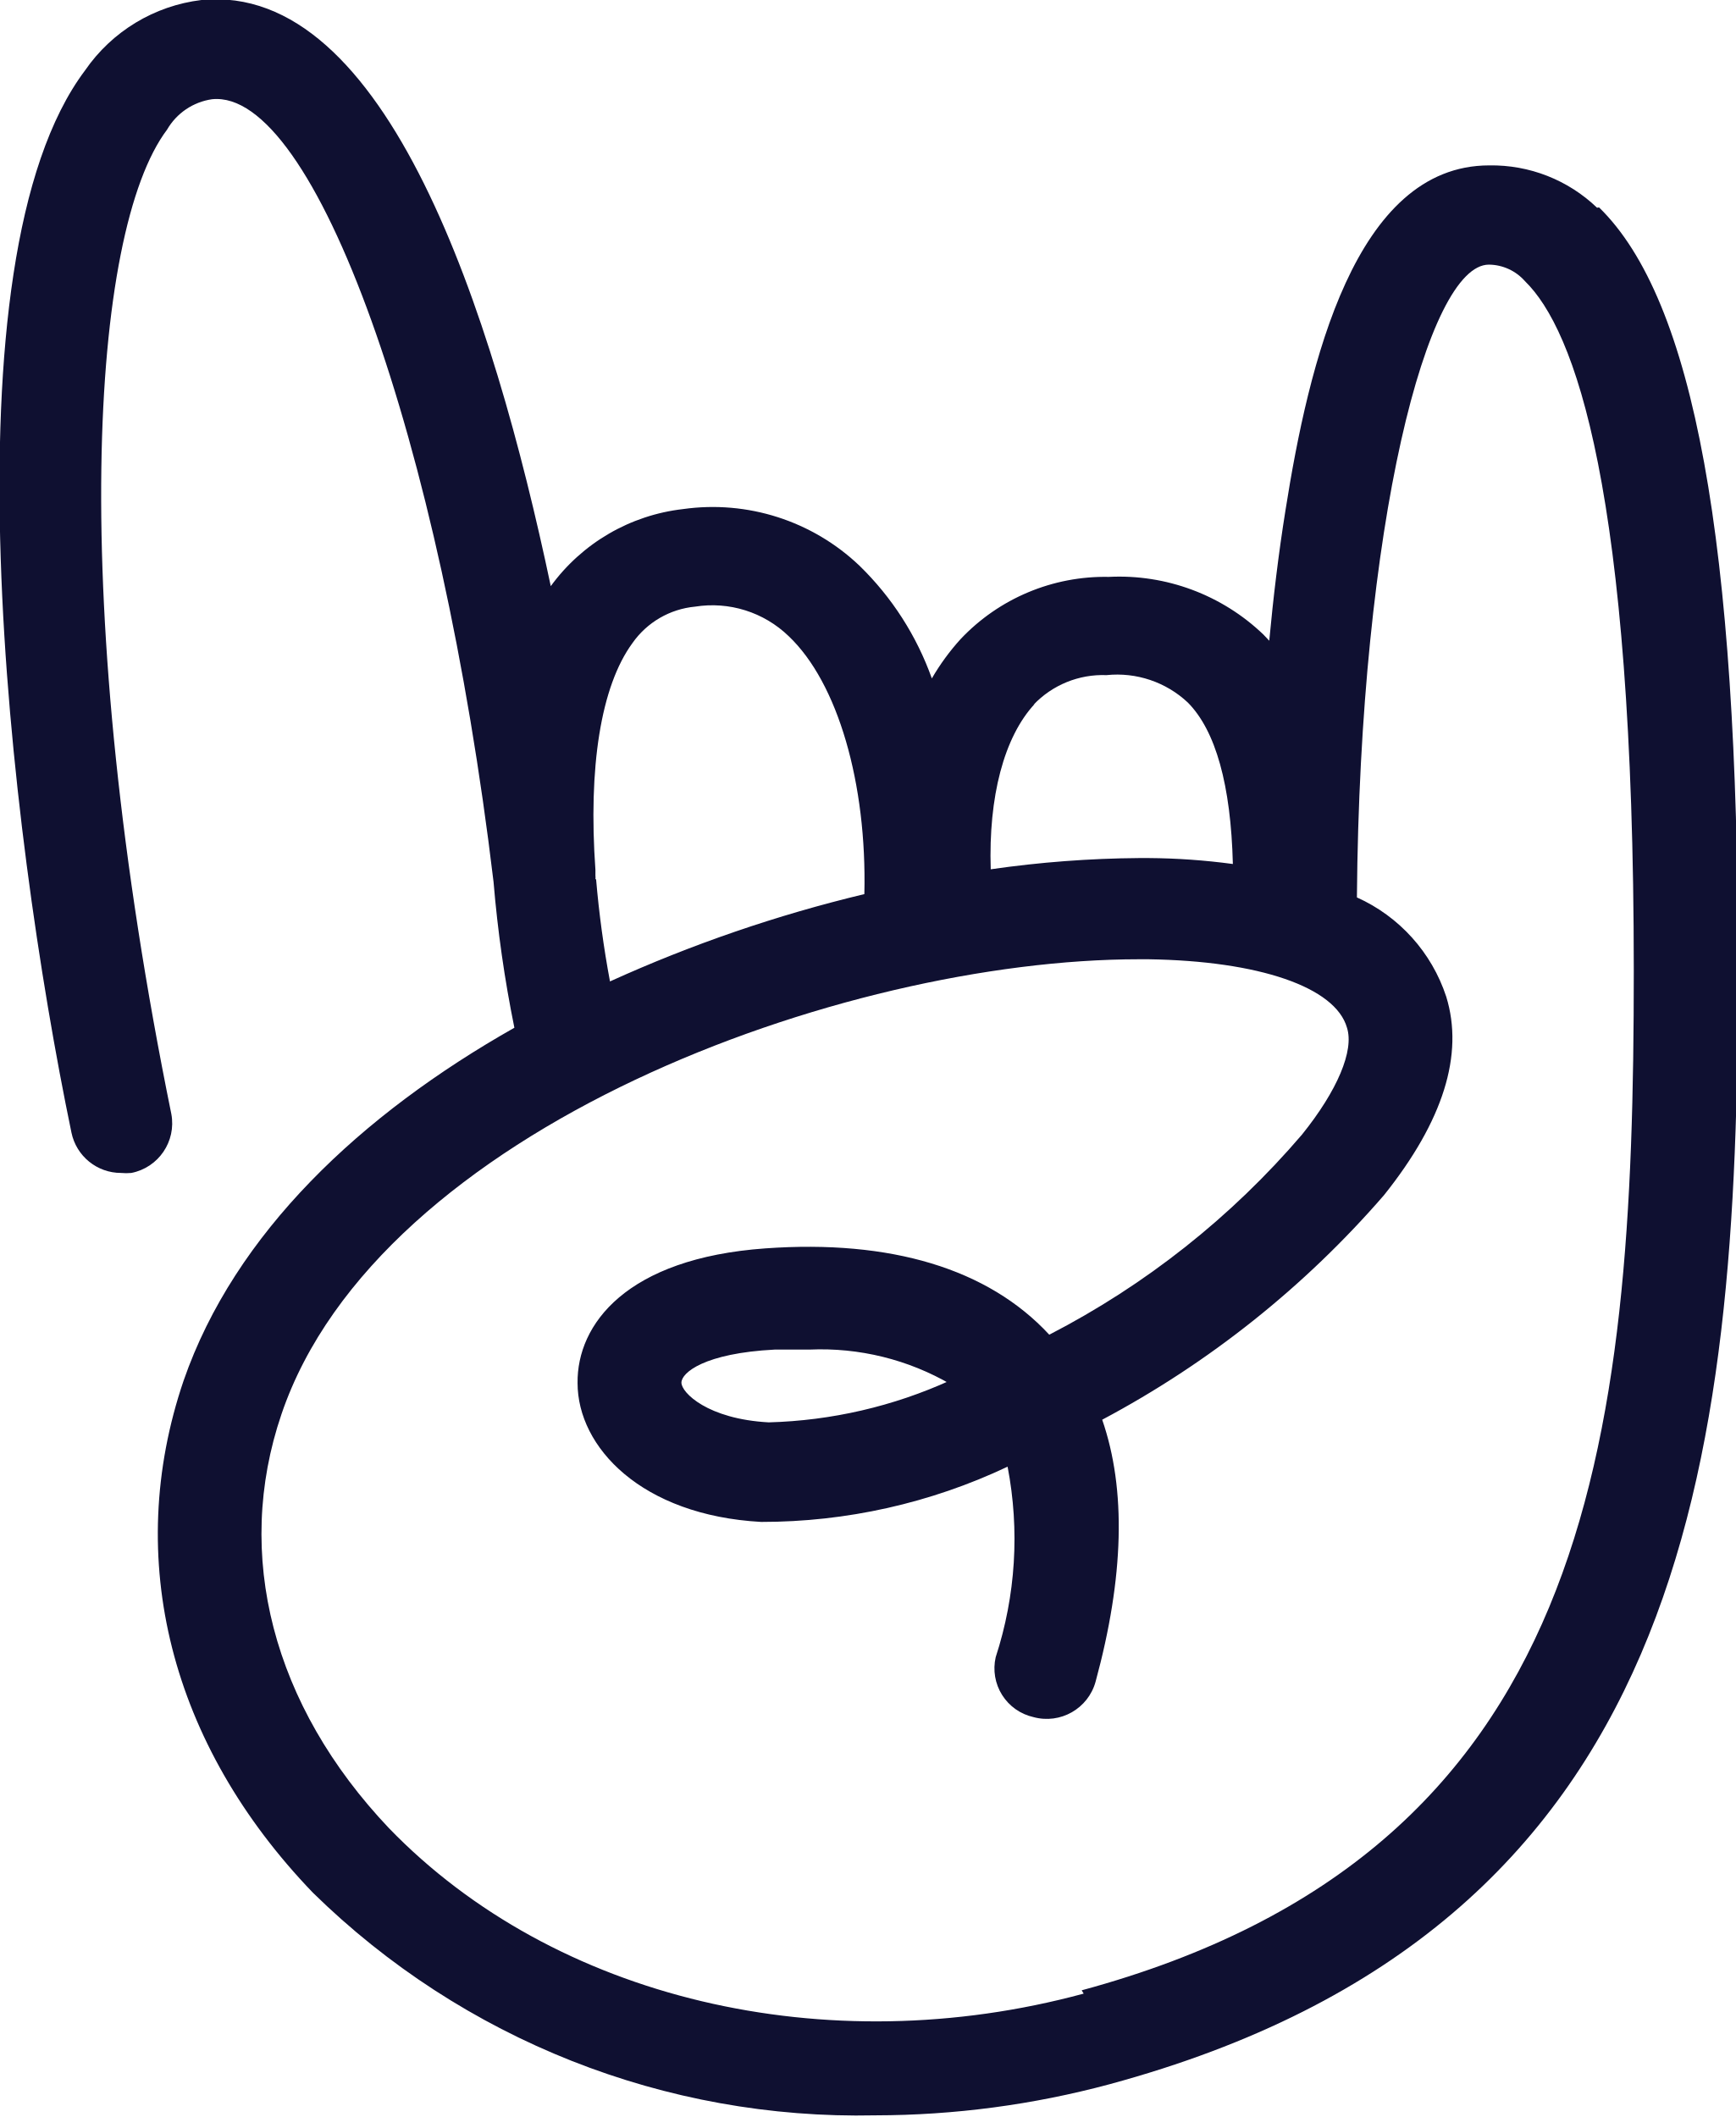
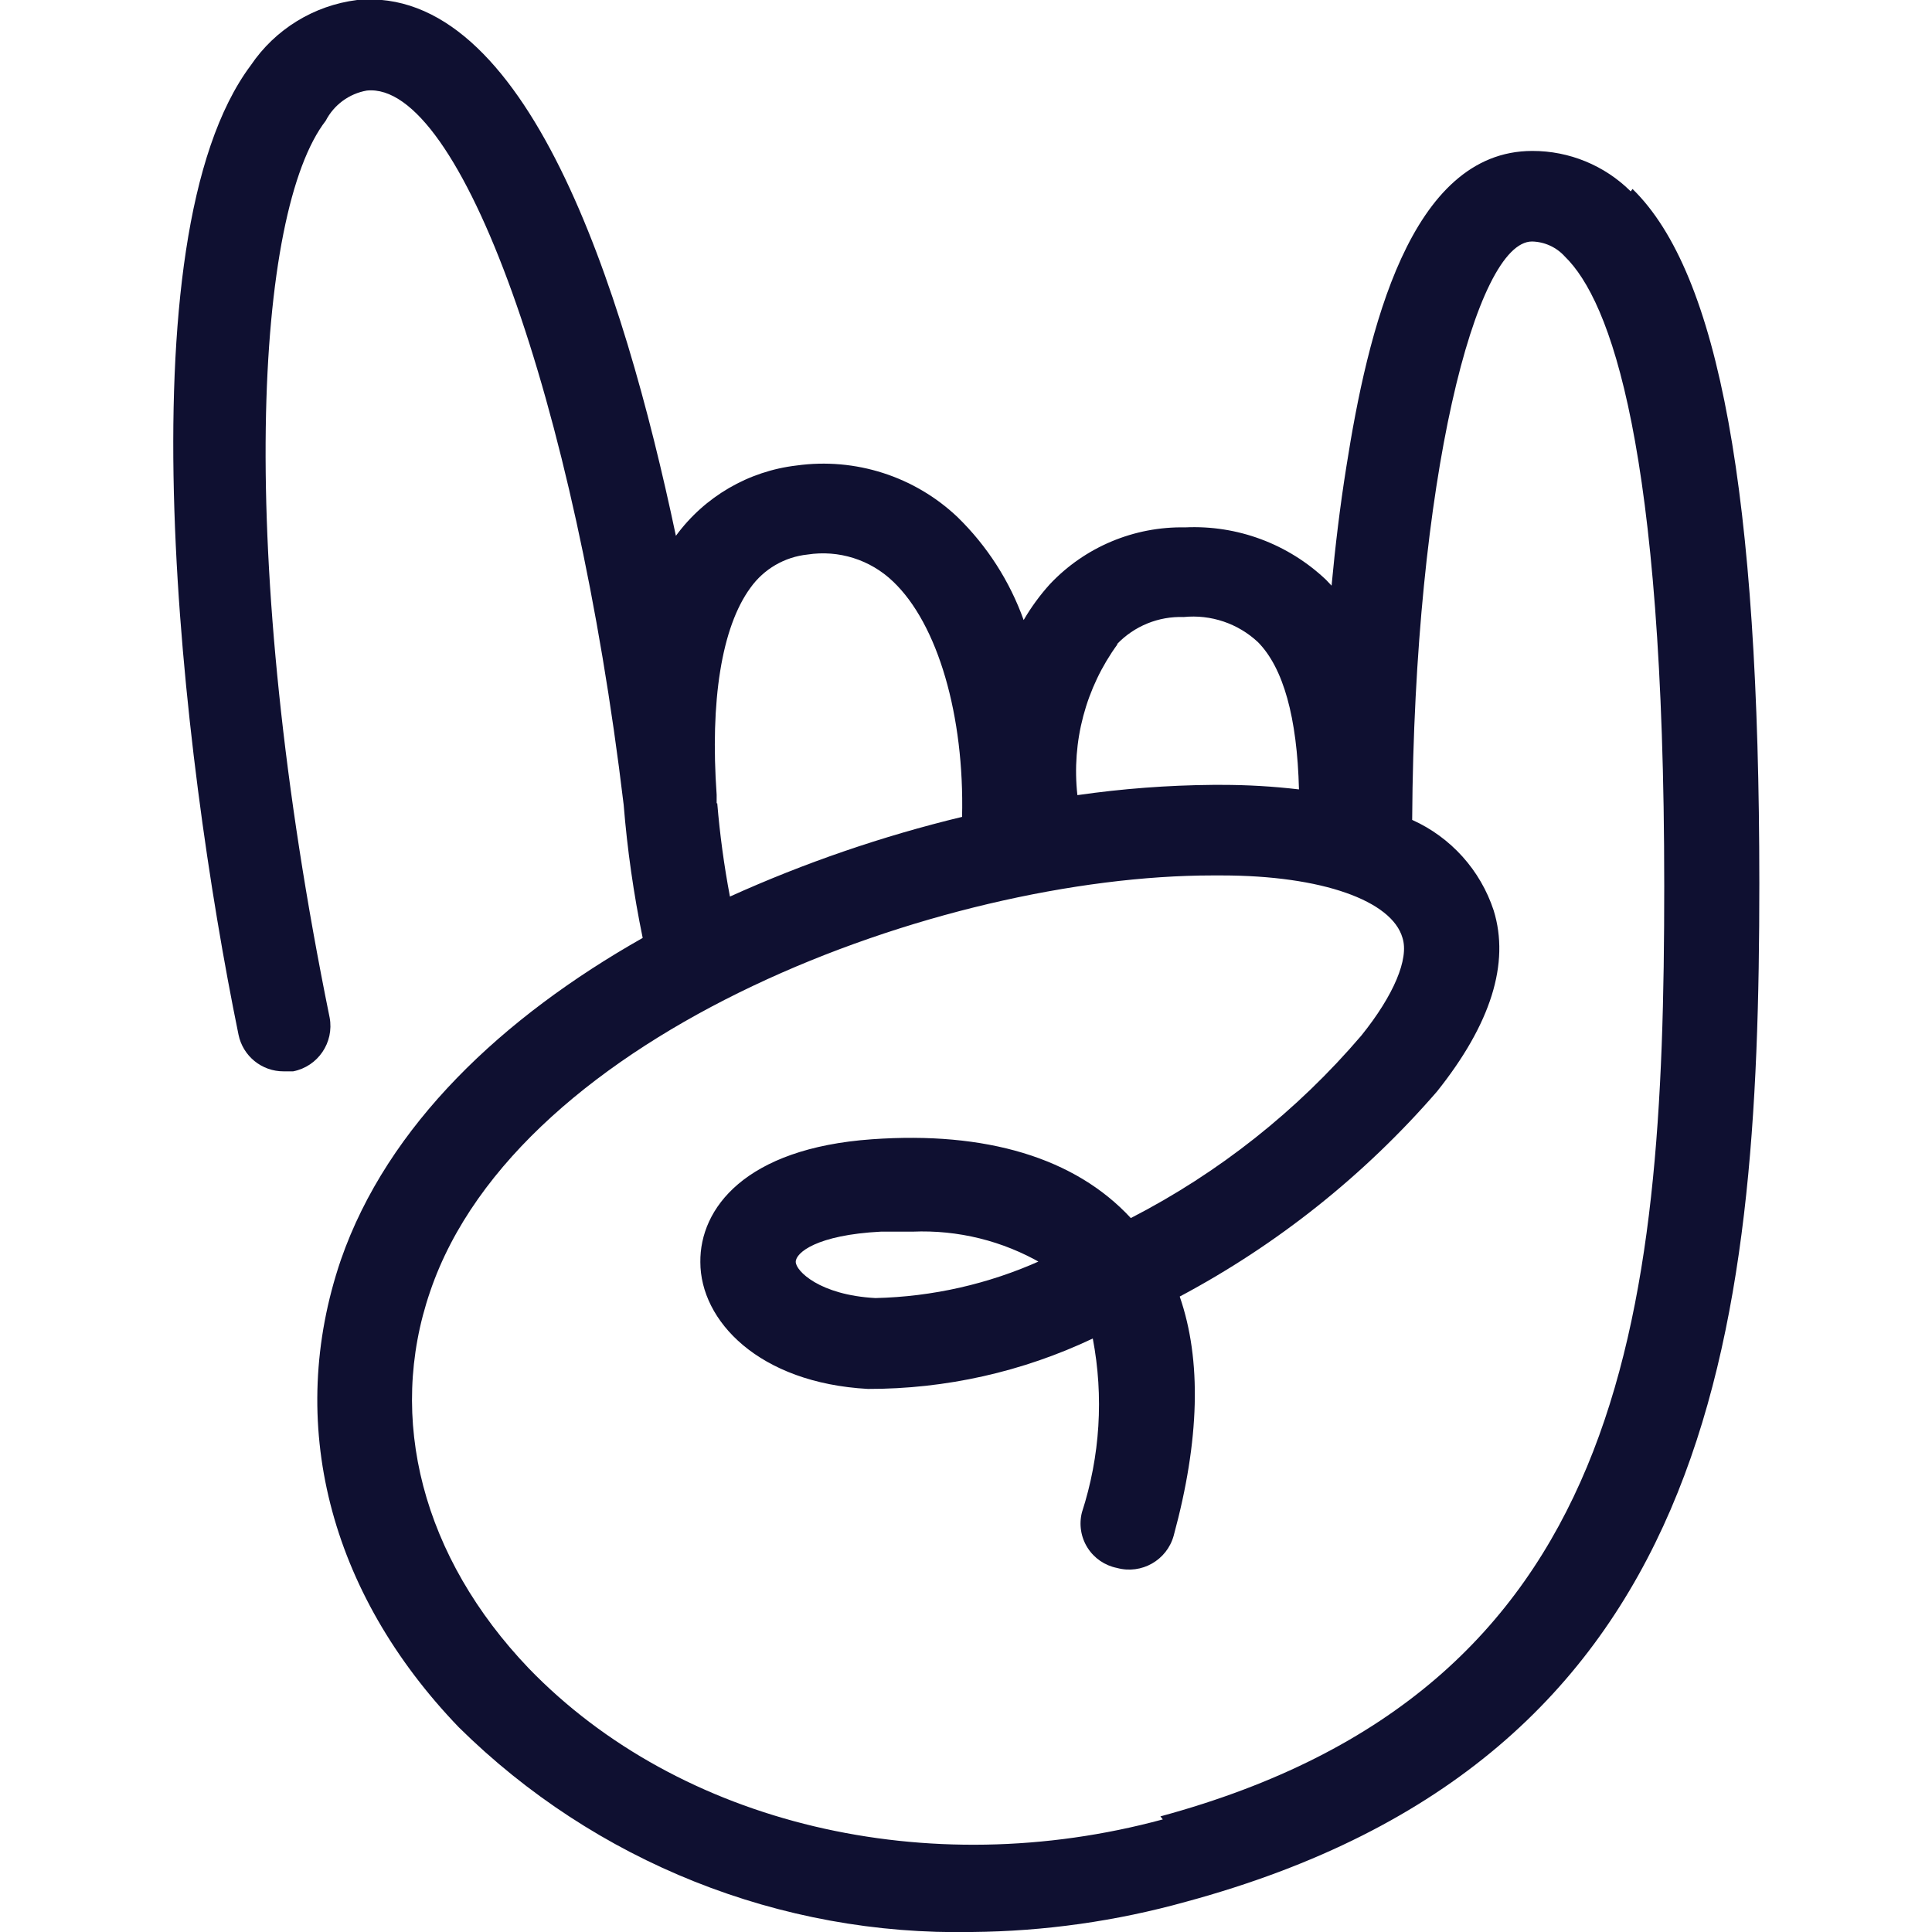
- <svg xmlns="http://www.w3.org/2000/svg" viewBox="0 0 52.48 64">
+ <svg xmlns="http://www.w3.org/2000/svg" viewBox="0 0 64 64">
  <defs>
-     <style>.a{fill:#0f1031;}</style>
+     <style>.a{fill:none;}.b{fill:#0f1031;}</style>
  </defs>
-   <path class="a" d="M34.49,41.73A14.17,14.17,0,0,1,29,43c-1.85-.1-2.64-.9-2.64-1.2s.69-.89,2.82-1c.33,0,.69,0,1.05,0a7.81,7.81,0,0,1,4.29,1.06m4,18.41c-7.79,2.11-16,.17-21-5C14,51.56,12.82,47,14.27,42.75,17.2,34.13,31.22,29,40.19,29h.29c3.34.05,5.65.84,6,2.07.22.69-.29,1.9-1.36,3.23a25.34,25.34,0,0,1-7.64,6.05c-1.85-2-4.8-2.88-8.58-2.61-4.21.3-5.7,2.3-5.68,4.07,0,1.94,1.93,4,5.55,4.2a17.39,17.39,0,0,0,7.45-1.67,11.53,11.53,0,0,1-.36,5.76A1.51,1.51,0,0,0,37,51.91a1.53,1.53,0,0,0,1.88-1.07c.86-3.16.93-5.81.2-7.92a29.74,29.74,0,0,0,8.52-6.79c1.79-2.24,2.42-4.25,1.88-6a5,5,0,0,0-2.7-3C46.87,15.83,48.92,8,50.77,8h0a1.47,1.47,0,0,1,1.09.5c1.5,1.46,3.29,6.27,3.29,20.85,0,14.39-1.26,26.64-16.69,30.82M23.76,26.58a.41.41,0,0,0,0-.11c0-.06,0-.11,0-.17-.22-3.1.16-5.55,1.12-6.86a2.61,2.61,0,0,1,1.89-1.1,3.32,3.32,0,0,1,2.83.89c1.49,1.41,2.37,4.46,2.29,7.8a42.65,42.65,0,0,0-7.69,2.64,31.13,31.13,0,0,1-.42-3.09M37,21.31a2.89,2.89,0,0,1,2.21-.9,3.12,3.12,0,0,1,2.46.83c.84.85,1.3,2.49,1.36,4.88a20.13,20.13,0,0,0-2.55-.18H40.2a33.08,33.08,0,0,0-4.49.34c-.07-2.19.4-4,1.33-5m17-15A4.6,4.6,0,0,0,50.78,5h0c-4.06,0-5.46,6-6.16,10.43-.21,1.31-.37,2.65-.49,3.94l-.18-.19a6.3,6.3,0,0,0-4.67-1.74,6,6,0,0,0-4.48,1.88,7,7,0,0,0-.87,1.19,8.94,8.94,0,0,0-2.19-3.41,6.43,6.43,0,0,0-5.33-1.71,5.76,5.76,0,0,0-4,2.33v0C20.66,9.43,17.45-.55,11.85,0A5,5,0,0,0,8.33,2.13C4,7.89,6,25,7.92,34.24a1.53,1.53,0,0,0,1.5,1.22,1.63,1.63,0,0,0,.31,0,1.53,1.53,0,0,0,1.21-1.78C7.79,18.22,8.49,7,10.81,3.92A1.88,1.88,0,0,1,12.17,3c3.1-.32,6.91,10.28,8.51,23.66a37.85,37.85,0,0,0,.63,4.41v0c-4.63,2.62-8.45,6.2-10,10.67-1.83,5.38-.4,11,3.91,15.48a23.54,23.54,0,0,0,17,6.73,27.4,27.4,0,0,0,7.08-.94c17.5-4.74,19-18.67,19-33.74,0-12.89-1.33-20.2-4.2-23" transform="translate(-5.76 0)" />
+   <rect class="a" width="64" height="64" />
+   <path class="b" d="M34.47,41.76A14.12,14.12,0,0,1,29,43c-1.85-.1-2.64-.9-2.64-1.2s.69-.89,2.82-1h1.05a7.87,7.87,0,0,1,4.29,1.06m4,18.41c-7.79,2.11-16,.17-21-5C14,51.59,12.8,47,14.25,42.78,17.18,34.16,31.2,29,40.17,29h.29c3.34,0,5.65.84,6,2.07.22.69-.29,1.9-1.36,3.23a25.2,25.2,0,0,1-7.64,6.05c-1.85-2-4.8-2.88-8.58-2.61-4.21.3-5.7,2.3-5.68,4.07,0,1.94,1.93,4,5.55,4.2a17.32,17.32,0,0,0,7.45-1.67,11.61,11.61,0,0,1-.36,5.76A1.5,1.5,0,0,0,37,51.94h0a1.53,1.53,0,0,0,1.88-1.07c.86-3.16.93-5.81.2-7.92a29.81,29.81,0,0,0,8.52-6.79c1.79-2.24,2.42-4.25,1.88-6a5,5,0,0,0-2.7-3C46.85,15.86,48.9,8,50.75,8h0a1.51,1.51,0,0,1,1.09.5c1.5,1.46,3.29,6.27,3.29,20.85,0,14.39-1.26,26.64-16.69,30.82M23.74,26.61v-.28c-.22-3.1.16-5.55,1.12-6.86a2.66,2.66,0,0,1,1.89-1.1,3.35,3.35,0,0,1,2.83.89c1.49,1.41,2.37,4.46,2.29,7.8a43.37,43.37,0,0,0-7.69,2.64q-.29-1.53-.42-3.09M37,21.34a2.91,2.91,0,0,1,2.21-.9,3.14,3.14,0,0,1,2.46.83c.84.85,1.3,2.49,1.36,4.88A21.86,21.86,0,0,0,40.46,26h-.28a33.55,33.55,0,0,0-4.49.34,7.14,7.14,0,0,1,1.33-5m17-15A4.61,4.61,0,0,0,50.76,5h0C46.7,5,45.3,11,44.6,15.46c-.21,1.31-.37,2.65-.49,3.94l-.18-.19a6.35,6.35,0,0,0-4.67-1.74,6,6,0,0,0-4.48,1.88,7.11,7.11,0,0,0-.87,1.19,9,9,0,0,0-2.19-3.41,6.46,6.46,0,0,0-5.33-1.71,5.79,5.79,0,0,0-4,2.33h0C20.64,9.46,17.43-.52,11.83,0A5,5,0,0,0,8.31,2.16C4,7.92,6,25,7.9,34.27a1.52,1.52,0,0,0,1.5,1.22h.31a1.53,1.53,0,0,0,1.21-1.78C7.77,18.25,8.47,7,10.79,4A1.9,1.9,0,0,1,12.15,3c3.1-.32,6.91,10.28,8.51,23.66a36.29,36.29,0,0,0,.63,4.41h0c-4.63,2.62-8.45,6.2-10,10.67-1.83,5.38-.4,11,3.91,15.48A23.51,23.51,0,0,0,32.2,64,27.32,27.32,0,0,0,39.28,63c17.5-4.74,19-18.67,19-33.74,0-12.89-1.33-20.2-4.2-23" />
</svg>
